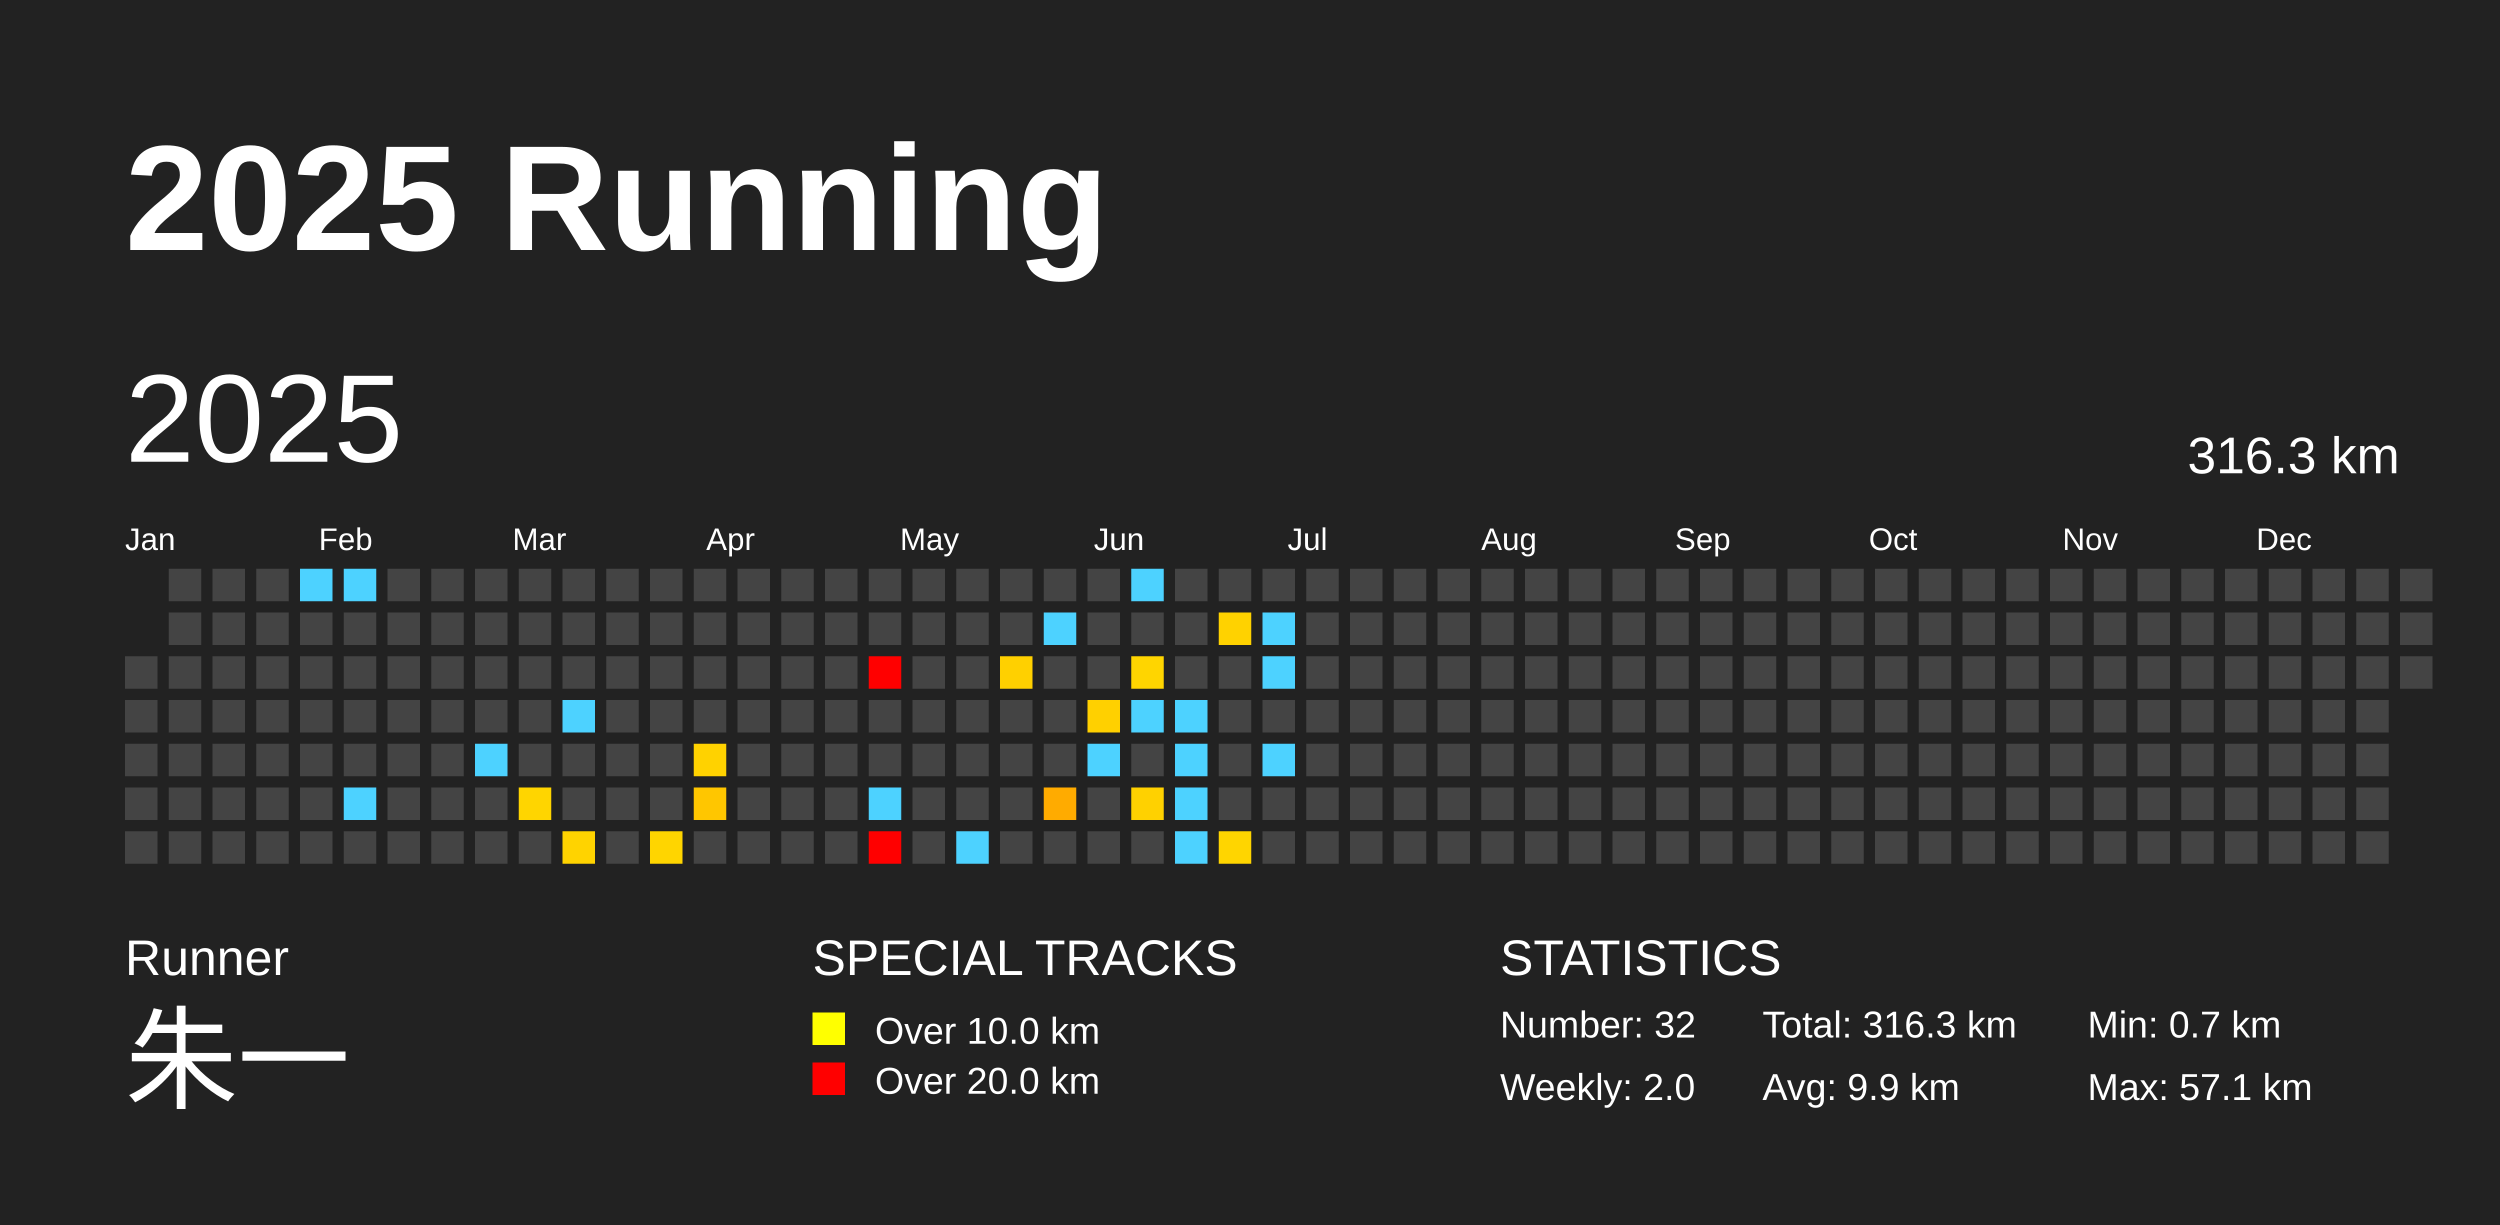
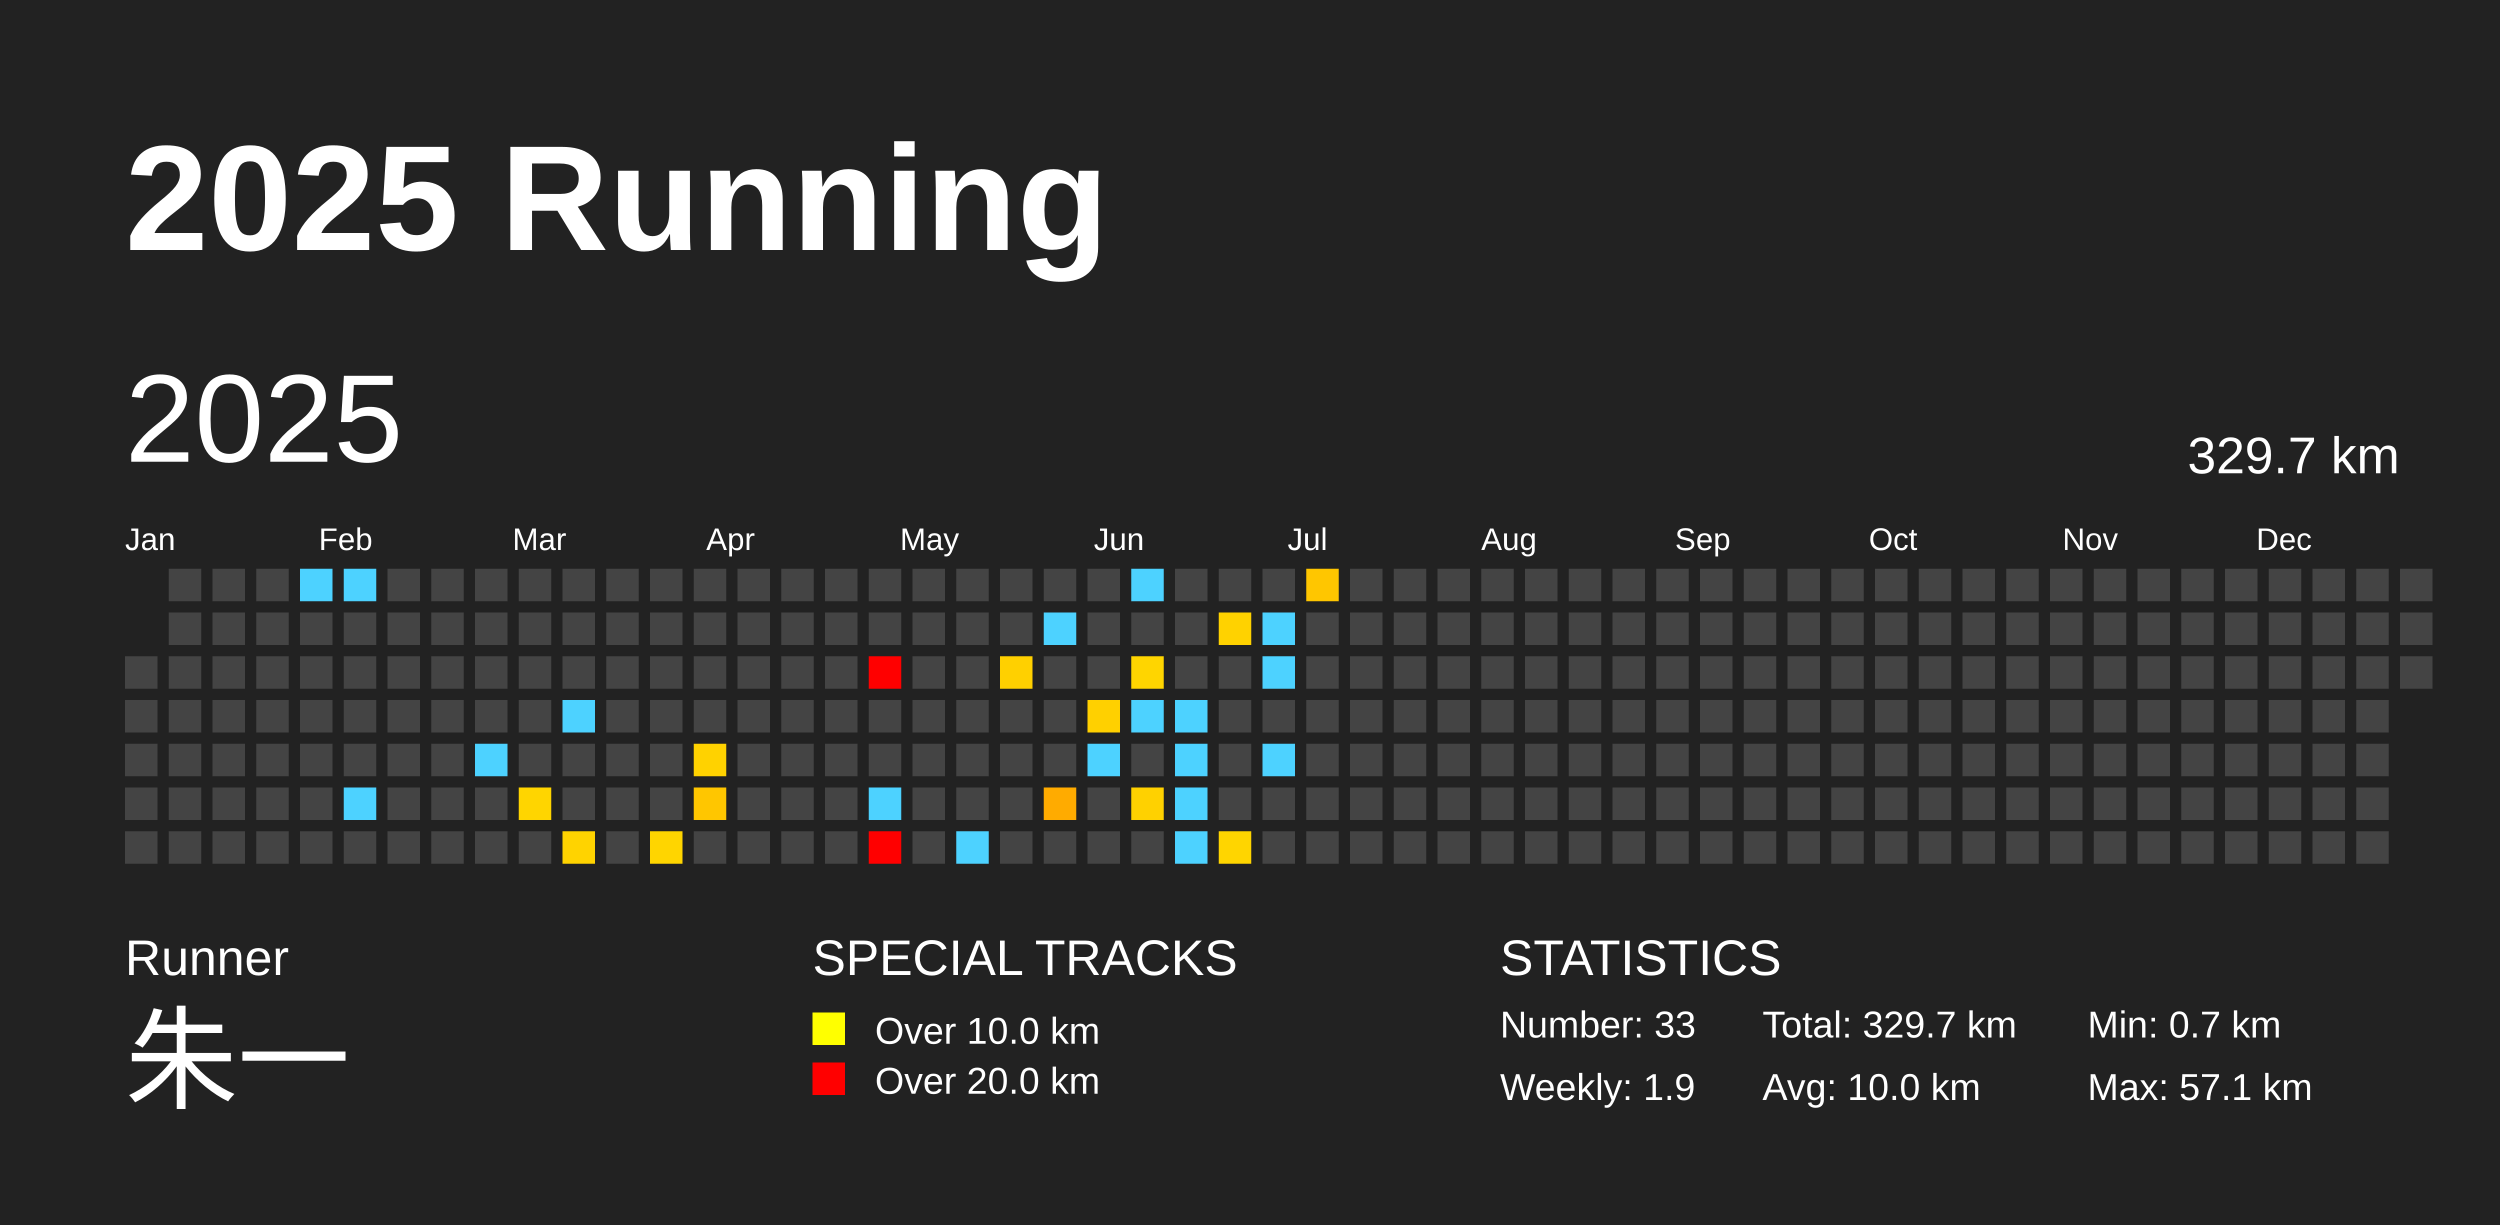
<svg xmlns="http://www.w3.org/2000/svg" baseProfile="full" height="98mm" version="1.1" viewBox="0,0,200,98" width="200mm">
  <defs />
  <rect fill="#222222" height="98" width="200" x="0" y="0" />
  <text fill="#FFFFFF" style="font-size:12px; font-family:Arial; font-weight:bold;" x="10" y="20">2025 Running</text>
  <text fill="#FFFFFF" style="font-size:4px; font-family:Arial" x="10" y="78">Runner</text>
  <text fill="#FFFFFF" style="font-size:9px; font-family:Arial" x="10" y="88">朱一</text>
  <text fill="#FFFFFF" style="font-size:4px; font-family:Arial" x="65" y="78">SPECIAL TRACKS</text>
  <rect fill="yellow" height="2.6" width="2.6" x="65" y="81" />
  <text fill="#FFFFFF" style="font-size:3px; font-family:Arial" x="70" y="83.5">Over 10.0 km</text>
  <rect fill="red" height="2.6" width="2.6" x="65" y="85" />
  <text fill="#FFFFFF" style="font-size:3px; font-family:Arial" x="70" y="87.5">Over 20.0 km</text>
  <text fill="#FFFFFF" style="font-size:4px; font-family:Arial" x="120" y="78">STATISTICS</text>
-   <text fill="#FFFFFF" style="font-size:3px; font-family:Arial" x="120" y="83">Number: 32</text>
-   <text fill="#FFFFFF" style="font-size:3px; font-family:Arial" x="120" y="88">Weekly: 2.0</text>
-   <text fill="#FFFFFF" style="font-size:3px; font-family:Arial" x="141" y="83">Total: 316.3 km</text>
-   <text fill="#FFFFFF" style="font-size:3px; font-family:Arial" x="141" y="88">Avg: 9.9 km</text>
+   <text fill="#FFFFFF" style="font-size:3px; font-family:Arial" x="120" y="83">Number: 33</text>
+   <text fill="#FFFFFF" style="font-size:3px; font-family:Arial" x="120" y="88">Weekly: 1.9</text>
+   <text fill="#FFFFFF" style="font-size:3px; font-family:Arial" x="141" y="83">Total: 329.7 km</text>
+   <text fill="#FFFFFF" style="font-size:3px; font-family:Arial" x="141" y="88">Avg: 10.0 km</text>
  <text fill="#FFFFFF" style="font-size:3px; font-family:Arial" x="167" y="83">Min: 0.7 km</text>
  <text fill="#FFFFFF" style="font-size:3px; font-family:Arial" x="167" y="88">Max: 57.1 km</text>
  <text dominant-baseline="hanging" fill="#FFFFFF" style="font-size:10.0px; font-family:Arial;" x="10" y="30">2025</text>
-   <text dominant-baseline="hanging" fill="#FFFFFF" style="font-size:4.125px; font-family:Arial;" x="175" y="35">316.3 km</text>
+   <text dominant-baseline="hanging" fill="#FFFFFF" style="font-size:4.125px; font-family:Arial;" x="175" y="35">329.7 km</text>
  <text fill="#FFFFFF" style="font-size:2.5px; font-family:Arial" x="10.0" y="44">Jan</text>
  <text fill="#FFFFFF" style="font-size:2.5px; font-family:Arial" x="25.5" y="44">Feb</text>
  <text fill="#FFFFFF" style="font-size:2.5px; font-family:Arial" x="41.0" y="44">Mar</text>
  <text fill="#FFFFFF" style="font-size:2.5px; font-family:Arial" x="56.5" y="44">Apr</text>
  <text fill="#FFFFFF" style="font-size:2.5px; font-family:Arial" x="72.0" y="44">May</text>
  <text fill="#FFFFFF" style="font-size:2.5px; font-family:Arial" x="87.5" y="44">Jun</text>
  <text fill="#FFFFFF" style="font-size:2.5px; font-family:Arial" x="103.0" y="44">Jul</text>
  <text fill="#FFFFFF" style="font-size:2.5px; font-family:Arial" x="118.5" y="44">Aug</text>
  <text fill="#FFFFFF" style="font-size:2.5px; font-family:Arial" x="134.0" y="44">Sep</text>
  <text fill="#FFFFFF" style="font-size:2.5px; font-family:Arial" x="149.5" y="44">Oct</text>
  <text fill="#FFFFFF" style="font-size:2.5px; font-family:Arial" x="165.0" y="44">Nov</text>
  <text fill="#FFFFFF" style="font-size:2.5px; font-family:Arial" x="180.5" y="44">Dec</text>
  <rect fill="#444444" height="2.6" width="2.6" x="10.0" y="52.5" />
  <rect fill="#444444" height="2.6" width="2.6" x="10.0" y="56.0" />
  <rect fill="#444444" height="2.6" width="2.6" x="10.0" y="59.5" />
  <rect fill="#444444" height="2.6" width="2.6" x="10.0" y="63.0" />
  <rect fill="#444444" height="2.6" width="2.6" x="10.0" y="66.5" />
  <rect fill="#444444" height="2.6" width="2.6" x="13.5" y="45.5" />
  <rect fill="#444444" height="2.6" width="2.6" x="13.5" y="49.0" />
  <rect fill="#444444" height="2.6" width="2.6" x="13.5" y="52.5" />
  <rect fill="#444444" height="2.6" width="2.6" x="13.5" y="56.0" />
  <rect fill="#444444" height="2.6" width="2.6" x="13.5" y="59.5" />
  <rect fill="#444444" height="2.6" width="2.6" x="13.5" y="63.0" />
  <rect fill="#444444" height="2.6" width="2.6" x="13.5" y="66.5" />
  <rect fill="#444444" height="2.6" width="2.6" x="17.0" y="45.5" />
  <rect fill="#444444" height="2.6" width="2.6" x="17.0" y="49.0" />
  <rect fill="#444444" height="2.6" width="2.6" x="17.0" y="52.5" />
  <rect fill="#444444" height="2.6" width="2.6" x="17.0" y="56.0" />
  <rect fill="#444444" height="2.6" width="2.6" x="17.0" y="59.5" />
  <rect fill="#444444" height="2.6" width="2.6" x="17.0" y="63.0" />
  <rect fill="#444444" height="2.6" width="2.6" x="17.0" y="66.5" />
  <rect fill="#444444" height="2.6" width="2.6" x="20.5" y="45.5" />
  <rect fill="#444444" height="2.6" width="2.6" x="20.5" y="49.0" />
  <rect fill="#444444" height="2.6" width="2.6" x="20.5" y="52.5" />
  <rect fill="#444444" height="2.6" width="2.6" x="20.5" y="56.0" />
  <rect fill="#444444" height="2.6" width="2.6" x="20.5" y="59.5" />
  <rect fill="#444444" height="2.6" width="2.6" x="20.5" y="63.0" />
  <rect fill="#444444" height="2.6" width="2.6" x="20.5" y="66.5" />
  <rect fill="#4dd2ff" height="2.6" width="2.6" x="24.0" y="45.5" />
  <rect fill="#444444" height="2.6" width="2.6" x="24.0" y="49.0" />
  <rect fill="#444444" height="2.6" width="2.6" x="24.0" y="52.5" />
  <rect fill="#444444" height="2.6" width="2.6" x="24.0" y="56.0" />
  <rect fill="#444444" height="2.6" width="2.6" x="24.0" y="59.5" />
  <rect fill="#444444" height="2.6" width="2.6" x="24.0" y="63.0" />
  <rect fill="#444444" height="2.6" width="2.6" x="24.0" y="66.5" />
  <rect fill="#4dd2ff" height="2.6" width="2.6" x="27.5" y="45.5" />
  <rect fill="#444444" height="2.6" width="2.6" x="27.5" y="49.0" />
  <rect fill="#444444" height="2.6" width="2.6" x="27.5" y="52.5" />
  <rect fill="#444444" height="2.6" width="2.6" x="27.5" y="56.0" />
  <rect fill="#444444" height="2.6" width="2.6" x="27.5" y="59.5" />
  <rect fill="#4dd2ff" height="2.6" width="2.6" x="27.5" y="63.0" />
  <rect fill="#444444" height="2.6" width="2.6" x="27.5" y="66.5" />
  <rect fill="#444444" height="2.6" width="2.6" x="31.0" y="45.5" />
  <rect fill="#444444" height="2.6" width="2.6" x="31.0" y="49.0" />
  <rect fill="#444444" height="2.6" width="2.6" x="31.0" y="52.5" />
  <rect fill="#444444" height="2.6" width="2.6" x="31.0" y="56.0" />
  <rect fill="#444444" height="2.6" width="2.6" x="31.0" y="59.5" />
  <rect fill="#444444" height="2.6" width="2.6" x="31.0" y="63.0" />
  <rect fill="#444444" height="2.6" width="2.6" x="31.0" y="66.5" />
  <rect fill="#444444" height="2.6" width="2.6" x="34.5" y="45.5" />
  <rect fill="#444444" height="2.6" width="2.6" x="34.5" y="49.0" />
  <rect fill="#444444" height="2.6" width="2.6" x="34.5" y="52.5" />
  <rect fill="#444444" height="2.6" width="2.6" x="34.5" y="56.0" />
  <rect fill="#444444" height="2.6" width="2.6" x="34.5" y="59.5" />
  <rect fill="#444444" height="2.6" width="2.6" x="34.5" y="63.0" />
  <rect fill="#444444" height="2.6" width="2.6" x="34.5" y="66.5" />
  <rect fill="#444444" height="2.6" width="2.6" x="38.0" y="45.5" />
  <rect fill="#444444" height="2.6" width="2.6" x="38.0" y="49.0" />
  <rect fill="#444444" height="2.6" width="2.6" x="38.0" y="52.5" />
  <rect fill="#444444" height="2.6" width="2.6" x="38.0" y="56.0" />
  <rect fill="#4dd2ff" height="2.6" width="2.6" x="38.0" y="59.5" />
  <rect fill="#444444" height="2.6" width="2.6" x="38.0" y="63.0" />
  <rect fill="#444444" height="2.6" width="2.6" x="38.0" y="66.5" />
  <rect fill="#444444" height="2.6" width="2.6" x="41.5" y="45.5" />
  <rect fill="#444444" height="2.6" width="2.6" x="41.5" y="49.0" />
  <rect fill="#444444" height="2.6" width="2.6" x="41.5" y="52.5" />
  <rect fill="#444444" height="2.6" width="2.6" x="41.5" y="56.0" />
  <rect fill="#444444" height="2.6" width="2.6" x="41.5" y="59.5" />
  <rect fill="#ffd500" height="2.6" width="2.6" x="41.5" y="63.0" />
  <rect fill="#444444" height="2.6" width="2.6" x="41.5" y="66.5" />
  <rect fill="#444444" height="2.6" width="2.6" x="45.0" y="45.5" />
  <rect fill="#444444" height="2.6" width="2.6" x="45.0" y="49.0" />
  <rect fill="#444444" height="2.6" width="2.6" x="45.0" y="52.5" />
  <rect fill="#4dd2ff" height="2.6" width="2.6" x="45.0" y="56.0" />
  <rect fill="#444444" height="2.6" width="2.6" x="45.0" y="59.5" />
  <rect fill="#444444" height="2.6" width="2.6" x="45.0" y="63.0" />
  <rect fill="#ffd300" height="2.6" width="2.6" x="45.0" y="66.5" />
  <rect fill="#444444" height="2.6" width="2.6" x="48.5" y="45.5" />
  <rect fill="#444444" height="2.6" width="2.6" x="48.5" y="49.0" />
  <rect fill="#444444" height="2.6" width="2.6" x="48.5" y="52.5" />
  <rect fill="#444444" height="2.6" width="2.6" x="48.5" y="56.0" />
  <rect fill="#444444" height="2.6" width="2.6" x="48.5" y="59.5" />
  <rect fill="#444444" height="2.6" width="2.6" x="48.5" y="63.0" />
  <rect fill="#444444" height="2.6" width="2.6" x="48.5" y="66.5" />
  <rect fill="#444444" height="2.6" width="2.6" x="52.0" y="45.5" />
  <rect fill="#444444" height="2.6" width="2.6" x="52.0" y="49.0" />
  <rect fill="#444444" height="2.6" width="2.6" x="52.0" y="52.5" />
  <rect fill="#444444" height="2.6" width="2.6" x="52.0" y="56.0" />
  <rect fill="#444444" height="2.6" width="2.6" x="52.0" y="59.5" />
  <rect fill="#444444" height="2.6" width="2.6" x="52.0" y="63.0" />
  <rect fill="#ffd500" height="2.6" width="2.6" x="52.0" y="66.5" />
  <rect fill="#444444" height="2.6" width="2.6" x="55.5" y="45.5" />
  <rect fill="#444444" height="2.6" width="2.6" x="55.5" y="49.0" />
  <rect fill="#444444" height="2.6" width="2.6" x="55.5" y="52.5" />
  <rect fill="#444444" height="2.6" width="2.6" x="55.5" y="56.0" />
  <rect fill="#ffd200" height="2.6" width="2.6" x="55.5" y="59.5" />
  <rect fill="#ffc600" height="2.6" width="2.6" x="55.5" y="63.0" />
  <rect fill="#444444" height="2.6" width="2.6" x="55.5" y="66.5" />
  <rect fill="#444444" height="2.6" width="2.6" x="59.0" y="45.5" />
  <rect fill="#444444" height="2.6" width="2.6" x="59.0" y="49.0" />
  <rect fill="#444444" height="2.6" width="2.6" x="59.0" y="52.5" />
  <rect fill="#444444" height="2.6" width="2.6" x="59.0" y="56.0" />
  <rect fill="#444444" height="2.6" width="2.6" x="59.0" y="59.5" />
  <rect fill="#444444" height="2.6" width="2.6" x="59.0" y="63.0" />
  <rect fill="#444444" height="2.6" width="2.6" x="59.0" y="66.5" />
  <rect fill="#444444" height="2.6" width="2.6" x="62.5" y="45.5" />
  <rect fill="#444444" height="2.6" width="2.6" x="62.5" y="49.0" />
  <rect fill="#444444" height="2.6" width="2.6" x="62.5" y="52.5" />
  <rect fill="#444444" height="2.6" width="2.6" x="62.5" y="56.0" />
  <rect fill="#444444" height="2.6" width="2.6" x="62.5" y="59.5" />
  <rect fill="#444444" height="2.6" width="2.6" x="62.5" y="63.0" />
  <rect fill="#444444" height="2.6" width="2.6" x="62.5" y="66.5" />
  <rect fill="#444444" height="2.6" width="2.6" x="66.0" y="45.5" />
  <rect fill="#444444" height="2.6" width="2.6" x="66.0" y="49.0" />
  <rect fill="#444444" height="2.6" width="2.6" x="66.0" y="52.5" />
  <rect fill="#444444" height="2.6" width="2.6" x="66.0" y="56.0" />
  <rect fill="#444444" height="2.6" width="2.6" x="66.0" y="59.5" />
  <rect fill="#444444" height="2.6" width="2.6" x="66.0" y="63.0" />
  <rect fill="#444444" height="2.6" width="2.6" x="66.0" y="66.5" />
  <rect fill="#444444" height="2.6" width="2.6" x="69.5" y="45.5" />
  <rect fill="#444444" height="2.6" width="2.6" x="69.5" y="49.0" />
  <rect fill="red" height="2.6" width="2.6" x="69.5" y="52.5" />
  <rect fill="#444444" height="2.6" width="2.6" x="69.5" y="56.0" />
  <rect fill="#444444" height="2.6" width="2.6" x="69.5" y="59.5" />
  <rect fill="#4dd2ff" height="2.6" width="2.6" x="69.5" y="63.0" />
  <rect fill="red" height="2.6" width="2.6" x="69.5" y="66.5" />
  <rect fill="#444444" height="2.6" width="2.6" x="73.0" y="45.5" />
  <rect fill="#444444" height="2.6" width="2.6" x="73.0" y="49.0" />
  <rect fill="#444444" height="2.6" width="2.6" x="73.0" y="52.5" />
  <rect fill="#444444" height="2.6" width="2.6" x="73.0" y="56.0" />
  <rect fill="#444444" height="2.6" width="2.6" x="73.0" y="59.5" />
  <rect fill="#444444" height="2.6" width="2.6" x="73.0" y="63.0" />
  <rect fill="#444444" height="2.6" width="2.6" x="73.0" y="66.5" />
  <rect fill="#444444" height="2.6" width="2.6" x="76.5" y="45.5" />
  <rect fill="#444444" height="2.6" width="2.6" x="76.5" y="49.0" />
  <rect fill="#444444" height="2.6" width="2.6" x="76.5" y="52.5" />
  <rect fill="#444444" height="2.6" width="2.6" x="76.5" y="56.0" />
  <rect fill="#444444" height="2.6" width="2.6" x="76.5" y="59.5" />
  <rect fill="#444444" height="2.6" width="2.6" x="76.5" y="63.0" />
  <rect fill="#4dd2ff" height="2.6" width="2.6" x="76.5" y="66.5" />
  <rect fill="#444444" height="2.6" width="2.6" x="80.0" y="45.5" />
  <rect fill="#444444" height="2.6" width="2.6" x="80.0" y="49.0" />
  <rect fill="#ffd000" height="2.6" width="2.6" x="80.0" y="52.5" />
  <rect fill="#444444" height="2.6" width="2.6" x="80.0" y="56.0" />
  <rect fill="#444444" height="2.6" width="2.6" x="80.0" y="59.5" />
  <rect fill="#444444" height="2.6" width="2.6" x="80.0" y="63.0" />
  <rect fill="#444444" height="2.6" width="2.6" x="80.0" y="66.5" />
  <rect fill="#444444" height="2.6" width="2.6" x="83.5" y="45.5" />
  <rect fill="#4dd2ff" height="2.6" width="2.6" x="83.5" y="49.0" />
  <rect fill="#444444" height="2.6" width="2.6" x="83.5" y="52.5" />
  <rect fill="#444444" height="2.6" width="2.6" x="83.5" y="56.0" />
  <rect fill="#444444" height="2.6" width="2.6" x="83.5" y="59.5" />
  <rect fill="#ffab00" height="2.6" width="2.6" x="83.5" y="63.0" />
  <rect fill="#444444" height="2.6" width="2.6" x="83.5" y="66.5" />
  <rect fill="#444444" height="2.6" width="2.6" x="87.0" y="45.5" />
  <rect fill="#444444" height="2.6" width="2.6" x="87.0" y="49.0" />
  <rect fill="#444444" height="2.6" width="2.6" x="87.0" y="52.5" />
  <rect fill="#ffd000" height="2.6" width="2.6" x="87.0" y="56.0" />
  <rect fill="#4dd2ff" height="2.6" width="2.6" x="87.0" y="59.5" />
  <rect fill="#444444" height="2.6" width="2.6" x="87.0" y="63.0" />
  <rect fill="#444444" height="2.6" width="2.6" x="87.0" y="66.5" />
  <rect fill="#4dd2ff" height="2.6" width="2.6" x="90.5" y="45.5" />
  <rect fill="#444444" height="2.6" width="2.6" x="90.5" y="49.0" />
  <rect fill="#ffd500" height="2.6" width="2.6" x="90.5" y="52.5" />
  <rect fill="#4dd2ff" height="2.6" width="2.6" x="90.5" y="56.0" />
  <rect fill="#444444" height="2.6" width="2.6" x="90.5" y="59.5" />
  <rect fill="#ffd100" height="2.6" width="2.6" x="90.5" y="63.0" />
  <rect fill="#444444" height="2.6" width="2.6" x="90.5" y="66.5" />
  <rect fill="#444444" height="2.6" width="2.6" x="94.0" y="45.5" />
  <rect fill="#444444" height="2.6" width="2.6" x="94.0" y="49.0" />
  <rect fill="#444444" height="2.6" width="2.6" x="94.0" y="52.5" />
  <rect fill="#4dd2ff" height="2.6" width="2.6" x="94.0" y="56.0" />
  <rect fill="#4dd2ff" height="2.6" width="2.6" x="94.0" y="59.5" />
  <rect fill="#4dd2ff" height="2.6" width="2.6" x="94.0" y="63.0" />
  <rect fill="#4dd2ff" height="2.6" width="2.6" x="94.0" y="66.5" />
  <rect fill="#444444" height="2.6" width="2.6" x="97.5" y="45.5" />
  <rect fill="#ffd200" height="2.6" width="2.6" x="97.5" y="49.0" />
  <rect fill="#444444" height="2.6" width="2.6" x="97.5" y="52.5" />
  <rect fill="#444444" height="2.6" width="2.6" x="97.5" y="56.0" />
  <rect fill="#444444" height="2.6" width="2.6" x="97.5" y="59.5" />
  <rect fill="#444444" height="2.6" width="2.6" x="97.5" y="63.0" />
  <rect fill="#ffd500" height="2.6" width="2.6" x="97.5" y="66.5" />
  <rect fill="#444444" height="2.6" width="2.6" x="101.0" y="45.5" />
  <rect fill="#4dd2ff" height="2.6" width="2.6" x="101.0" y="49.0" />
  <rect fill="#4dd2ff" height="2.6" width="2.6" x="101.0" y="52.5" />
  <rect fill="#444444" height="2.6" width="2.6" x="101.0" y="56.0" />
  <rect fill="#4dd2ff" height="2.6" width="2.6" x="101.0" y="59.5" />
  <rect fill="#444444" height="2.6" width="2.6" x="101.0" y="63.0" />
  <rect fill="#444444" height="2.6" width="2.6" x="101.0" y="66.5" />
-   <rect fill="#444444" height="2.6" width="2.6" x="104.5" y="45.5" />
+   <rect fill="#ffc600" height="2.6" width="2.6" x="104.5" y="45.5" />
  <rect fill="#444444" height="2.6" width="2.6" x="104.5" y="49.0" />
  <rect fill="#444444" height="2.6" width="2.6" x="104.5" y="52.5" />
  <rect fill="#444444" height="2.6" width="2.6" x="104.5" y="56.0" />
  <rect fill="#444444" height="2.6" width="2.6" x="104.5" y="59.5" />
  <rect fill="#444444" height="2.6" width="2.6" x="104.5" y="63.0" />
  <rect fill="#444444" height="2.6" width="2.6" x="104.5" y="66.5" />
  <rect fill="#444444" height="2.6" width="2.6" x="108.0" y="45.5" />
  <rect fill="#444444" height="2.6" width="2.6" x="108.0" y="49.0" />
  <rect fill="#444444" height="2.6" width="2.6" x="108.0" y="52.5" />
  <rect fill="#444444" height="2.6" width="2.6" x="108.0" y="56.0" />
  <rect fill="#444444" height="2.6" width="2.6" x="108.0" y="59.5" />
  <rect fill="#444444" height="2.6" width="2.6" x="108.0" y="63.0" />
  <rect fill="#444444" height="2.6" width="2.6" x="108.0" y="66.5" />
  <rect fill="#444444" height="2.6" width="2.6" x="111.5" y="45.5" />
  <rect fill="#444444" height="2.6" width="2.6" x="111.5" y="49.0" />
  <rect fill="#444444" height="2.6" width="2.6" x="111.5" y="52.5" />
  <rect fill="#444444" height="2.6" width="2.6" x="111.5" y="56.0" />
  <rect fill="#444444" height="2.6" width="2.6" x="111.5" y="59.5" />
  <rect fill="#444444" height="2.6" width="2.6" x="111.5" y="63.0" />
  <rect fill="#444444" height="2.6" width="2.6" x="111.5" y="66.5" />
  <rect fill="#444444" height="2.6" width="2.6" x="115.0" y="45.5" />
  <rect fill="#444444" height="2.6" width="2.6" x="115.0" y="49.0" />
  <rect fill="#444444" height="2.6" width="2.6" x="115.0" y="52.5" />
  <rect fill="#444444" height="2.6" width="2.6" x="115.0" y="56.0" />
  <rect fill="#444444" height="2.6" width="2.6" x="115.0" y="59.5" />
  <rect fill="#444444" height="2.6" width="2.6" x="115.0" y="63.0" />
  <rect fill="#444444" height="2.6" width="2.6" x="115.0" y="66.5" />
  <rect fill="#444444" height="2.6" width="2.6" x="118.5" y="45.5" />
  <rect fill="#444444" height="2.6" width="2.6" x="118.5" y="49.0" />
  <rect fill="#444444" height="2.6" width="2.6" x="118.5" y="52.5" />
  <rect fill="#444444" height="2.6" width="2.6" x="118.5" y="56.0" />
  <rect fill="#444444" height="2.6" width="2.6" x="118.5" y="59.5" />
  <rect fill="#444444" height="2.6" width="2.6" x="118.5" y="63.0" />
  <rect fill="#444444" height="2.6" width="2.6" x="118.5" y="66.5" />
  <rect fill="#444444" height="2.6" width="2.6" x="122.0" y="45.5" />
  <rect fill="#444444" height="2.6" width="2.6" x="122.0" y="49.0" />
  <rect fill="#444444" height="2.6" width="2.6" x="122.0" y="52.5" />
  <rect fill="#444444" height="2.6" width="2.6" x="122.0" y="56.0" />
  <rect fill="#444444" height="2.6" width="2.6" x="122.0" y="59.5" />
  <rect fill="#444444" height="2.6" width="2.6" x="122.0" y="63.0" />
  <rect fill="#444444" height="2.6" width="2.6" x="122.0" y="66.5" />
  <rect fill="#444444" height="2.6" width="2.6" x="125.5" y="45.5" />
  <rect fill="#444444" height="2.6" width="2.6" x="125.5" y="49.0" />
  <rect fill="#444444" height="2.6" width="2.6" x="125.5" y="52.5" />
  <rect fill="#444444" height="2.6" width="2.6" x="125.5" y="56.0" />
  <rect fill="#444444" height="2.6" width="2.6" x="125.5" y="59.5" />
  <rect fill="#444444" height="2.6" width="2.6" x="125.5" y="63.0" />
  <rect fill="#444444" height="2.6" width="2.6" x="125.5" y="66.5" />
  <rect fill="#444444" height="2.6" width="2.6" x="129.0" y="45.5" />
  <rect fill="#444444" height="2.6" width="2.6" x="129.0" y="49.0" />
  <rect fill="#444444" height="2.6" width="2.6" x="129.0" y="52.5" />
  <rect fill="#444444" height="2.6" width="2.6" x="129.0" y="56.0" />
  <rect fill="#444444" height="2.6" width="2.6" x="129.0" y="59.5" />
  <rect fill="#444444" height="2.6" width="2.6" x="129.0" y="63.0" />
  <rect fill="#444444" height="2.6" width="2.6" x="129.0" y="66.5" />
  <rect fill="#444444" height="2.6" width="2.6" x="132.5" y="45.5" />
  <rect fill="#444444" height="2.6" width="2.6" x="132.5" y="49.0" />
  <rect fill="#444444" height="2.6" width="2.6" x="132.5" y="52.5" />
  <rect fill="#444444" height="2.6" width="2.6" x="132.5" y="56.0" />
  <rect fill="#444444" height="2.6" width="2.6" x="132.5" y="59.5" />
  <rect fill="#444444" height="2.6" width="2.6" x="132.5" y="63.0" />
  <rect fill="#444444" height="2.6" width="2.6" x="132.5" y="66.5" />
  <rect fill="#444444" height="2.6" width="2.6" x="136.0" y="45.5" />
  <rect fill="#444444" height="2.6" width="2.6" x="136.0" y="49.0" />
  <rect fill="#444444" height="2.6" width="2.6" x="136.0" y="52.5" />
  <rect fill="#444444" height="2.6" width="2.6" x="136.0" y="56.0" />
  <rect fill="#444444" height="2.6" width="2.6" x="136.0" y="59.5" />
  <rect fill="#444444" height="2.6" width="2.6" x="136.0" y="63.0" />
  <rect fill="#444444" height="2.6" width="2.6" x="136.0" y="66.5" />
  <rect fill="#444444" height="2.6" width="2.6" x="139.5" y="45.5" />
  <rect fill="#444444" height="2.6" width="2.6" x="139.5" y="49.0" />
  <rect fill="#444444" height="2.6" width="2.6" x="139.5" y="52.5" />
  <rect fill="#444444" height="2.6" width="2.6" x="139.5" y="56.0" />
  <rect fill="#444444" height="2.6" width="2.6" x="139.5" y="59.5" />
  <rect fill="#444444" height="2.6" width="2.6" x="139.5" y="63.0" />
  <rect fill="#444444" height="2.6" width="2.6" x="139.5" y="66.5" />
  <rect fill="#444444" height="2.6" width="2.6" x="143.0" y="45.5" />
  <rect fill="#444444" height="2.6" width="2.6" x="143.0" y="49.0" />
  <rect fill="#444444" height="2.6" width="2.6" x="143.0" y="52.5" />
  <rect fill="#444444" height="2.6" width="2.6" x="143.0" y="56.0" />
  <rect fill="#444444" height="2.6" width="2.6" x="143.0" y="59.5" />
  <rect fill="#444444" height="2.6" width="2.6" x="143.0" y="63.0" />
  <rect fill="#444444" height="2.6" width="2.6" x="143.0" y="66.5" />
  <rect fill="#444444" height="2.6" width="2.6" x="146.5" y="45.5" />
  <rect fill="#444444" height="2.6" width="2.6" x="146.5" y="49.0" />
  <rect fill="#444444" height="2.6" width="2.6" x="146.5" y="52.5" />
  <rect fill="#444444" height="2.6" width="2.6" x="146.5" y="56.0" />
  <rect fill="#444444" height="2.6" width="2.6" x="146.5" y="59.5" />
  <rect fill="#444444" height="2.6" width="2.6" x="146.5" y="63.0" />
  <rect fill="#444444" height="2.6" width="2.6" x="146.5" y="66.5" />
  <rect fill="#444444" height="2.6" width="2.6" x="150.0" y="45.5" />
  <rect fill="#444444" height="2.6" width="2.6" x="150.0" y="49.0" />
  <rect fill="#444444" height="2.6" width="2.6" x="150.0" y="52.5" />
  <rect fill="#444444" height="2.6" width="2.6" x="150.0" y="56.0" />
  <rect fill="#444444" height="2.6" width="2.6" x="150.0" y="59.5" />
  <rect fill="#444444" height="2.6" width="2.6" x="150.0" y="63.0" />
  <rect fill="#444444" height="2.6" width="2.6" x="150.0" y="66.5" />
  <rect fill="#444444" height="2.6" width="2.6" x="153.5" y="45.5" />
  <rect fill="#444444" height="2.6" width="2.6" x="153.5" y="49.0" />
  <rect fill="#444444" height="2.6" width="2.6" x="153.5" y="52.5" />
  <rect fill="#444444" height="2.6" width="2.6" x="153.5" y="56.0" />
  <rect fill="#444444" height="2.6" width="2.6" x="153.5" y="59.5" />
  <rect fill="#444444" height="2.6" width="2.6" x="153.5" y="63.0" />
  <rect fill="#444444" height="2.6" width="2.6" x="153.5" y="66.5" />
  <rect fill="#444444" height="2.6" width="2.6" x="157.0" y="45.5" />
  <rect fill="#444444" height="2.6" width="2.6" x="157.0" y="49.0" />
  <rect fill="#444444" height="2.6" width="2.6" x="157.0" y="52.5" />
  <rect fill="#444444" height="2.6" width="2.6" x="157.0" y="56.0" />
  <rect fill="#444444" height="2.6" width="2.6" x="157.0" y="59.5" />
  <rect fill="#444444" height="2.6" width="2.6" x="157.0" y="63.0" />
  <rect fill="#444444" height="2.6" width="2.6" x="157.0" y="66.5" />
  <rect fill="#444444" height="2.6" width="2.6" x="160.5" y="45.5" />
  <rect fill="#444444" height="2.6" width="2.6" x="160.5" y="49.0" />
  <rect fill="#444444" height="2.6" width="2.6" x="160.5" y="52.5" />
  <rect fill="#444444" height="2.6" width="2.6" x="160.5" y="56.0" />
  <rect fill="#444444" height="2.6" width="2.6" x="160.5" y="59.5" />
  <rect fill="#444444" height="2.6" width="2.6" x="160.5" y="63.0" />
  <rect fill="#444444" height="2.6" width="2.6" x="160.5" y="66.5" />
  <rect fill="#444444" height="2.6" width="2.6" x="164.0" y="45.5" />
  <rect fill="#444444" height="2.6" width="2.6" x="164.0" y="49.0" />
  <rect fill="#444444" height="2.6" width="2.6" x="164.0" y="52.5" />
  <rect fill="#444444" height="2.6" width="2.6" x="164.0" y="56.0" />
  <rect fill="#444444" height="2.6" width="2.6" x="164.0" y="59.5" />
  <rect fill="#444444" height="2.6" width="2.6" x="164.0" y="63.0" />
  <rect fill="#444444" height="2.6" width="2.6" x="164.0" y="66.5" />
  <rect fill="#444444" height="2.6" width="2.6" x="167.5" y="45.5" />
  <rect fill="#444444" height="2.6" width="2.6" x="167.5" y="49.0" />
  <rect fill="#444444" height="2.6" width="2.6" x="167.5" y="52.5" />
  <rect fill="#444444" height="2.6" width="2.6" x="167.5" y="56.0" />
  <rect fill="#444444" height="2.6" width="2.6" x="167.5" y="59.5" />
  <rect fill="#444444" height="2.6" width="2.6" x="167.5" y="63.0" />
  <rect fill="#444444" height="2.6" width="2.6" x="167.5" y="66.5" />
  <rect fill="#444444" height="2.6" width="2.6" x="171.0" y="45.5" />
  <rect fill="#444444" height="2.6" width="2.6" x="171.0" y="49.0" />
  <rect fill="#444444" height="2.6" width="2.6" x="171.0" y="52.5" />
  <rect fill="#444444" height="2.6" width="2.6" x="171.0" y="56.0" />
  <rect fill="#444444" height="2.6" width="2.6" x="171.0" y="59.5" />
  <rect fill="#444444" height="2.6" width="2.6" x="171.0" y="63.0" />
  <rect fill="#444444" height="2.6" width="2.6" x="171.0" y="66.5" />
  <rect fill="#444444" height="2.6" width="2.6" x="174.5" y="45.5" />
  <rect fill="#444444" height="2.6" width="2.6" x="174.5" y="49.0" />
  <rect fill="#444444" height="2.6" width="2.6" x="174.5" y="52.5" />
  <rect fill="#444444" height="2.6" width="2.6" x="174.5" y="56.0" />
  <rect fill="#444444" height="2.6" width="2.6" x="174.5" y="59.5" />
  <rect fill="#444444" height="2.6" width="2.6" x="174.5" y="63.0" />
  <rect fill="#444444" height="2.6" width="2.6" x="174.5" y="66.5" />
  <rect fill="#444444" height="2.6" width="2.6" x="178.0" y="45.5" />
  <rect fill="#444444" height="2.6" width="2.6" x="178.0" y="49.0" />
  <rect fill="#444444" height="2.6" width="2.6" x="178.0" y="52.5" />
  <rect fill="#444444" height="2.6" width="2.6" x="178.0" y="56.0" />
  <rect fill="#444444" height="2.6" width="2.6" x="178.0" y="59.5" />
  <rect fill="#444444" height="2.6" width="2.6" x="178.0" y="63.0" />
  <rect fill="#444444" height="2.6" width="2.6" x="178.0" y="66.5" />
  <rect fill="#444444" height="2.6" width="2.6" x="181.5" y="45.5" />
  <rect fill="#444444" height="2.6" width="2.6" x="181.5" y="49.0" />
  <rect fill="#444444" height="2.6" width="2.6" x="181.5" y="52.5" />
  <rect fill="#444444" height="2.6" width="2.6" x="181.5" y="56.0" />
  <rect fill="#444444" height="2.6" width="2.6" x="181.5" y="59.5" />
  <rect fill="#444444" height="2.6" width="2.6" x="181.5" y="63.0" />
  <rect fill="#444444" height="2.6" width="2.6" x="181.5" y="66.5" />
  <rect fill="#444444" height="2.6" width="2.6" x="185.0" y="45.5" />
  <rect fill="#444444" height="2.6" width="2.6" x="185.0" y="49.0" />
  <rect fill="#444444" height="2.6" width="2.6" x="185.0" y="52.5" />
  <rect fill="#444444" height="2.6" width="2.6" x="185.0" y="56.0" />
  <rect fill="#444444" height="2.6" width="2.6" x="185.0" y="59.5" />
  <rect fill="#444444" height="2.6" width="2.6" x="185.0" y="63.0" />
  <rect fill="#444444" height="2.6" width="2.6" x="185.0" y="66.5" />
  <rect fill="#444444" height="2.6" width="2.6" x="188.5" y="45.5" />
  <rect fill="#444444" height="2.6" width="2.6" x="188.5" y="49.0" />
  <rect fill="#444444" height="2.6" width="2.6" x="188.5" y="52.5" />
  <rect fill="#444444" height="2.6" width="2.6" x="188.5" y="56.0" />
  <rect fill="#444444" height="2.6" width="2.6" x="188.5" y="59.5" />
  <rect fill="#444444" height="2.6" width="2.6" x="188.5" y="63.0" />
  <rect fill="#444444" height="2.6" width="2.6" x="188.5" y="66.5" />
  <rect fill="#444444" height="2.6" width="2.6" x="192.0" y="45.5" />
  <rect fill="#444444" height="2.6" width="2.6" x="192.0" y="49.0" />
  <rect fill="#444444" height="2.6" width="2.6" x="192.0" y="52.5" />
</svg>
